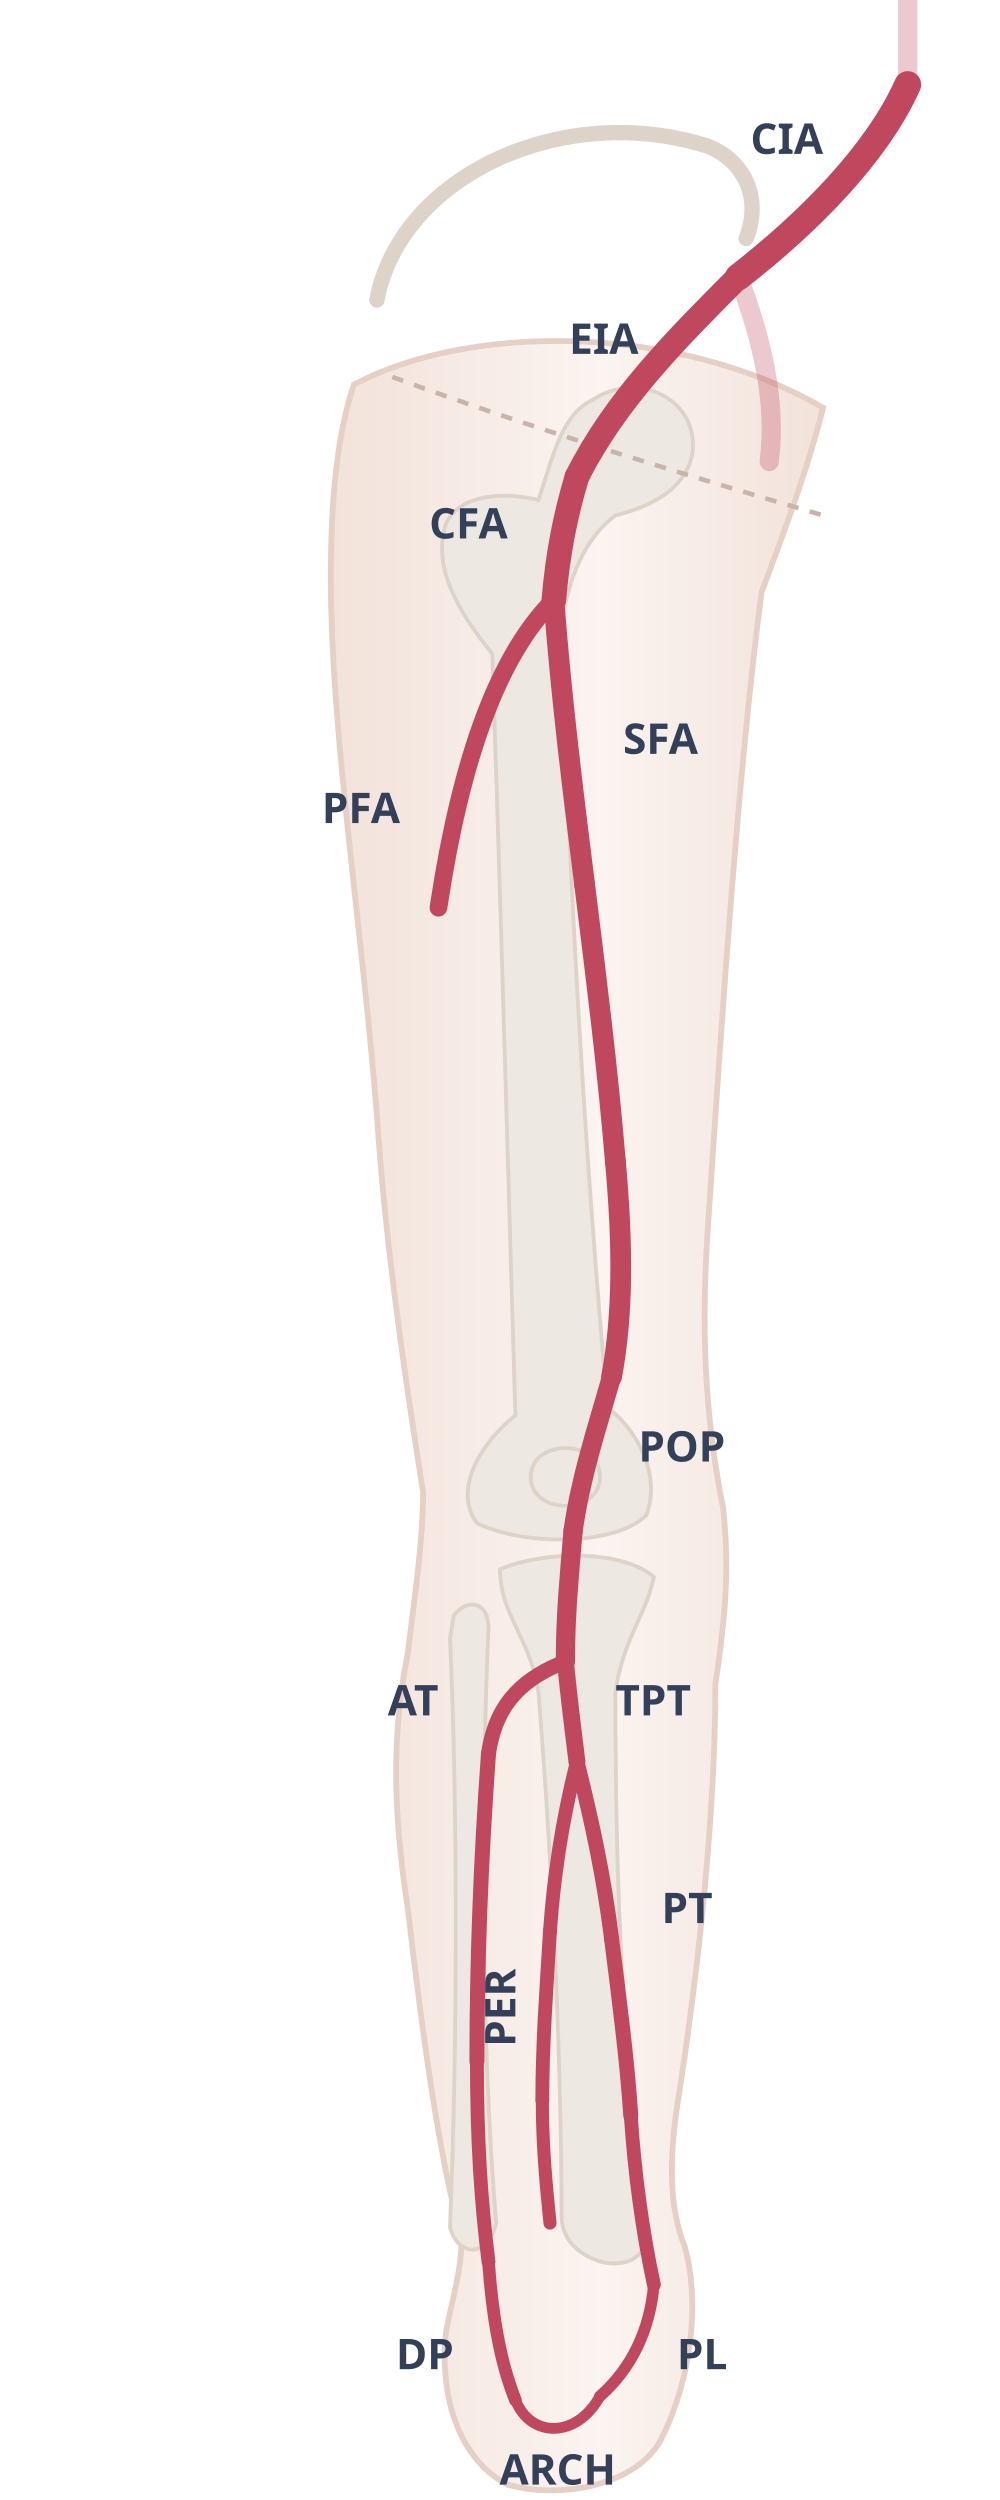
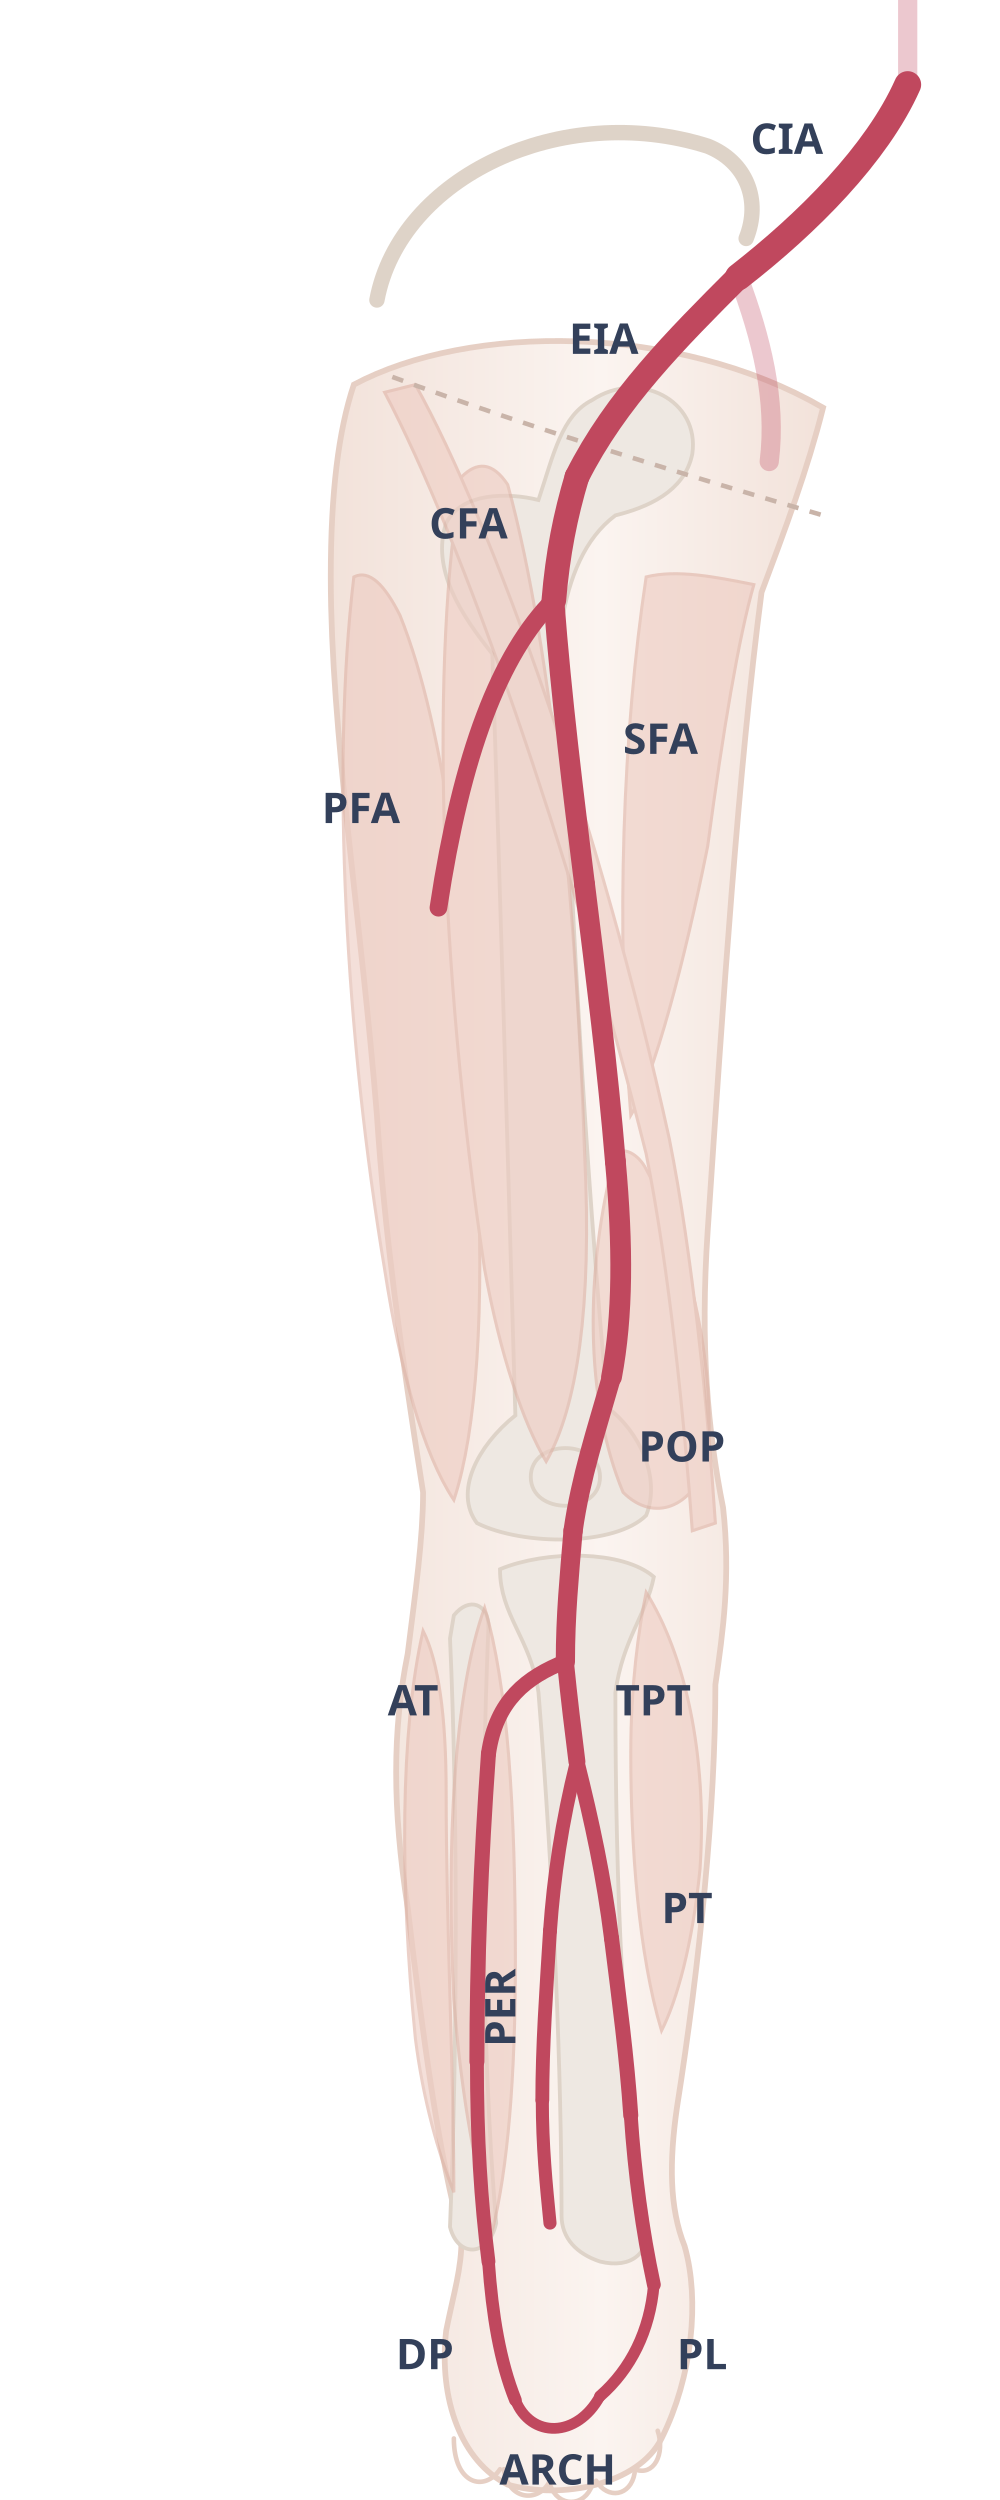
<svg xmlns="http://www.w3.org/2000/svg" viewBox="0 0 260 650" width="520" height="1300">
  <defs>
    <linearGradient id="skin-gradient" x1="0" x2="1">
      <stop offset="0" stop-color="#F2E2DA" />
      <stop offset=".55" stop-color="#FBF4F0" />
      <stop offset="1" stop-color="#F2E2DA" />
    </linearGradient>
  </defs>
  <g id="pelvis">
    <path d="M98,78 C104,46 146,26 184,38 C194,42 198,52 194,62" fill="none" stroke="#DED3C8" stroke-width="4" stroke-linecap="round" />
  </g>
  <g id="skin">
    <path d="M92,100 C122,84 176,84 214,106 C210,122 204,138 198,154 C192,200 188,260 184,320 C182,350 184,372 188,392 C190,410 188,424 186,438 C186,470 182,510 176,548 C174,562 174,574 178,584 C182,598 180,618 172,634 C166,646 146,650 132,646 C120,640 114,624 116,606 C118,596 120,590 120,582 C114,560 110,530 106,496 C102,470 102,450 106,430 C108,414 110,400 110,388 C104,350 100,320 98,290 C94,240 86,190 86,150 C86,128 88,112 92,100 Z" fill="url(#skin-gradient)" stroke="#E6CFC4" stroke-width="1.5" />
  </g>
  <g id="bones">
    <path d="M154,104 C166,96 182,104 180,118 C178,128 168,132 160,134 C152,140 148,150 146,162 C148,230 152,300 158,366 C166,372 172,384 168,394 C160,402 136,402 124,396 C118,388 124,376 134,368 C132,300 130,230 128,170 C120,160 112,148 116,136 C120,128 132,128 140,130 C144,118 146,108 154,104 Z" fill="#EEE8E2" stroke="#DED3C8" />
    <path d="M138,384 C138,374 156,374 156,384 C156,394 138,394 138,384 Z" fill="#EEE8E2" stroke="#DED3C8" />
    <path d="M130,408 C142,403 162,403 170,410 C168,420 162,426 160,440 C160,490 162,540 168,576 C170,586 164,590 156,588 C150,586 146,582 146,576 C146,540 144,490 140,440 C138,426 130,420 130,408 Z" fill="#EEE8E2" stroke="#DED3C8" />
    <path d="M118,420 C122,415 127,417 127,423 C125,470 125,530 129,578 C127,587 119,587 117,579 C119,530 119,470 117,426 Z" fill="#EEE8E2" stroke="#DED3C8" />
+   </g>
+   <g id="muscles" opacity=".62">
+     <path d="M92,150 C86,200 90,270 100,330 C104,356 110,378 118,390 C124,372 126,340 124,300 C122,240 116,190 104,160 C100,152 96,148 92,150 Z" fill="#EDCBC1" stroke="#DFB3A6" stroke-width=".8" />
+     <path d="M120,124 C112,170 114,250 126,330 C130,352 136,370 142,380 C150,366 154,340 152,300 C150,240 144,170 132,126 C128,120 124,120 120,124 Z" fill="#EDCBC1" stroke="#DFB3A6" stroke-width=".8" />
+     <path d="M160,300 C152,330 152,364 162,388 C170,396 180,392 184,380 C186,356 180,326 168,304 C166,300 162,298 160,300 Z" fill="#EDCBC1" stroke="#DFB3A6" stroke-width=".8" />
+     <path d="M168,150 C162,190 160,240 164,290 C170,280 178,250 184,220 C188,190 192,166 196,152 C186,150 176,148 168,150 Z" fill="#EDCBC1" stroke="#DFB3A6" stroke-width=".8" />
+     <path d="M100,102 C120,140 148,220 168,300 C174,330 178,370 180,398 L186,396 C184,366 180,326 174,296 C156,214 128,136 108,100 Z" fill="#EDCBC1" stroke="#DFB3A6" stroke-width=".8" />
+     <path d="M126,418 C118,440 116,480 118,520 C120,546 124,566 128,580 C132,564 134,540 134,510 C134,470 132,438 126,418 Z" fill="#EDCBC1" stroke="#DFB3A6" stroke-width=".8" />
+     <path d="M110,424 C104,450 104,490 108,530 C110,546 114,560 118,570 C118,540 116,500 116,466 C116,446 114,432 110,424 Z" fill="#EDCBC1" stroke="#DFB3A6" stroke-width=".8" />
+     <path d="M168,414 C178,430 184,456 182,486 C180,506 176,520 172,528 C166,508 164,480 164,456 C164,438 166,424 168,414 Z" fill="#EDCBC1" stroke="#DFB3A6" stroke-width=".8" />
+   </g>
+   <g id="toes">
+     <path d="M118,634 C118,646 126,648 130,642 M131,642 C132,650 140,651 143,645 M143,646 C145,652 152,652 154,646 M155,645 C158,650 164,649 165,643 M165,642 C170,644 173,638 171,632" fill="none" stroke="#E6CFC4" stroke-width="1.2" stroke-linecap="round" />
  </g>
  <g id="ligament">
    <path d="M102,98 C140,112 180,124 214,134" fill="none" stroke="#C9B4A9" stroke-width="1.2" stroke-dasharray="3 3" />
  </g>
  <g id="context">
    <path d="M236,0 L236,22" fill="none" stroke="#C0485E" stroke-opacity=".3" stroke-width="5" stroke-linecap="round" />
    <path d="M192,72 C198,88 202,104 200,120" fill="none" stroke="#C0485E" stroke-opacity=".3" stroke-width="5" stroke-linecap="round" />
  </g>
  <g id="segments">
    <path id="seg-cia" data-name="საერთო თეძოს არტერია" d="M236,22 C228,40 210,58 192,72" fill="none" stroke="#C0485E" stroke-width="7.0" stroke-linecap="round" />
    <path id="seg-eia" data-name="გარეთა თეძოს არტერია" d="M192,72 C176,88 160,104 150,124" fill="none" stroke="#C0485E" stroke-width="6.4" stroke-linecap="round" />
    <path id="seg-cfa" data-name="საერთო ბარძაყის არტერია" d="M150,124 C147,134 145,144 144,156" fill="none" stroke="#C0485E" stroke-width="6.4" stroke-linecap="round" />
    <path id="seg-pfa" data-name="ბარძაყის ღრმა არტერია" d="M144,156 C130,170 120,196 114,236" fill="none" stroke="#C0485E" stroke-width="4.6" stroke-linecap="round" />
    <path id="seg-sfa1" data-name="ზედაპირული ბარძაყის — პროქსიმალური" d="M144,156 C146,182 149,206 152,230" fill="none" stroke="#C0485E" stroke-width="5.4" stroke-linecap="round" />
    <path id="seg-sfa2" data-name="ზედაპირული ბარძაყის — შუა" d="M152,230 C155,254 158,278 160,302" fill="none" stroke="#C0485E" stroke-width="5.4" stroke-linecap="round" />
    <path id="seg-sfa3" data-name="ზედაპირული ბარძაყის — დისტალური" d="M160,302 C162,324 162,342 159,358" fill="none" stroke="#C0485E" stroke-width="5.4" stroke-linecap="round" />
    <path id="seg-pop1" data-name="მუხლქვეშა — მუხლზემოთ (P1)" d="M159,358 C155,372 151,384 149,398" fill="none" stroke="#C0485E" stroke-width="5.0" stroke-linecap="round" />
    <path id="seg-pop2" data-name="მუხლქვეშა — მუხლქვემოთ (P2–3)" d="M149,398 C148,410 147,420 147,432" fill="none" stroke="#C0485E" stroke-width="5.0" stroke-linecap="round" />
    <path id="seg-tpt" data-name="წვივ-მცირე წვივის ღერო" d="M147,432 C148,442 149,450 150,458" fill="none" stroke="#C0485E" stroke-width="4.4" stroke-linecap="round" />
    <path id="seg-at1" data-name="წინა წვივის — პროქსიმალური" d="M147,432 C137,436 129,442 127,456" fill="none" stroke="#C0485E" stroke-width="3.9" stroke-linecap="round" />
    <path id="seg-at2" data-name="წინა წვივის — შუა" d="M127,456 C125,484 124,510 124,536" fill="none" stroke="#C0485E" stroke-width="3.9" stroke-linecap="round" />
    <path id="seg-at3" data-name="წინა წვივის — დისტალური" d="M124,536 C124,556 125,572 127,588" fill="none" stroke="#C0485E" stroke-width="3.6" stroke-linecap="round" />
    <path id="seg-pt1" data-name="უკანა წვივის — პროქსიმალური" d="M150,458 C154,474 157,488 159,504" fill="none" stroke="#C0485E" stroke-width="3.9" stroke-linecap="round" />
    <path id="seg-pt2" data-name="უკანა წვივის — შუა" d="M159,504 C161,520 163,535 164,550" fill="none" stroke="#C0485E" stroke-width="3.9" stroke-linecap="round" />
    <path id="seg-pt3" data-name="უკანა წვივის — დისტალური" d="M164,550 C165,565 167,580 170,594" fill="none" stroke="#C0485E" stroke-width="3.6" stroke-linecap="round" />
    <path id="seg-per1" data-name="მცირე წვივის — პროქსიმალური" d="M150,458 C146,474 144,488 143,502" fill="none" stroke="#C0485E" stroke-width="3.6" stroke-linecap="round" />
    <path id="seg-per2" data-name="მცირე წვივის — შუა" d="M143,502 C142,518 141,532 141,546" fill="none" stroke="#C0485E" stroke-width="3.6" stroke-linecap="round" />
    <path id="seg-per3" data-name="მცირე წვივის — დისტალური" d="M141,546 C141,558 142,568 143,578" fill="none" stroke="#C0485E" stroke-width="3.4" stroke-linecap="round" />
    <path id="seg-dp" data-name="ტერფის ზურგის არტერია" d="M127,588 C128,602 130,614 134,624" fill="none" stroke="#C0485E" stroke-width="3.3" stroke-linecap="round" />
    <path id="seg-plantar" data-name="ტერფის ლატერალური ძირის" d="M170,594 C169,606 164,616 156,623" fill="none" stroke="#C0485E" stroke-width="3.0" stroke-linecap="round" />
    <path id="seg-arch" data-name="ტერფის რკალი" d="M134,624 C138,634 150,634 156,623" fill="none" stroke="#C0485E" stroke-width="2.8" stroke-linecap="round" />
  </g>
  <g id="labels" font-family="sans-serif" font-size="11" font-weight="700" fill="#33405A">
    <text id="label-cia" x="214" y="40" text-anchor="end">CIA</text>
    <text id="label-eia" x="166" y="92" text-anchor="end">EIA</text>
    <text id="label-cfa" x="132" y="140" text-anchor="end">CFA</text>
    <text id="label-pfa" x="104" y="214" text-anchor="end">PFA</text>
    <text id="label-sfa1" x="162" y="196" text-anchor="start">SFA</text>
    <text id="label-pop1" x="166" y="380" text-anchor="start">POP</text>
    <text id="label-tpt" x="160" y="446" text-anchor="start">TPT</text>
    <text id="label-at1" x="114" y="446" text-anchor="end">AT</text>
    <text id="label-pt1" x="172" y="500" text-anchor="start">PT</text>
    <text id="label-per1" x="134" y="522" text-anchor="middle" transform="rotate(-90 134 522)">PER</text>
    <text id="label-dp" x="118" y="616" text-anchor="end">DP</text>
    <text id="label-plantar" x="176" y="616" text-anchor="start">PL</text>
    <text id="label-arch" x="145" y="646" text-anchor="middle">ARCH</text>
  </g>
</svg>
